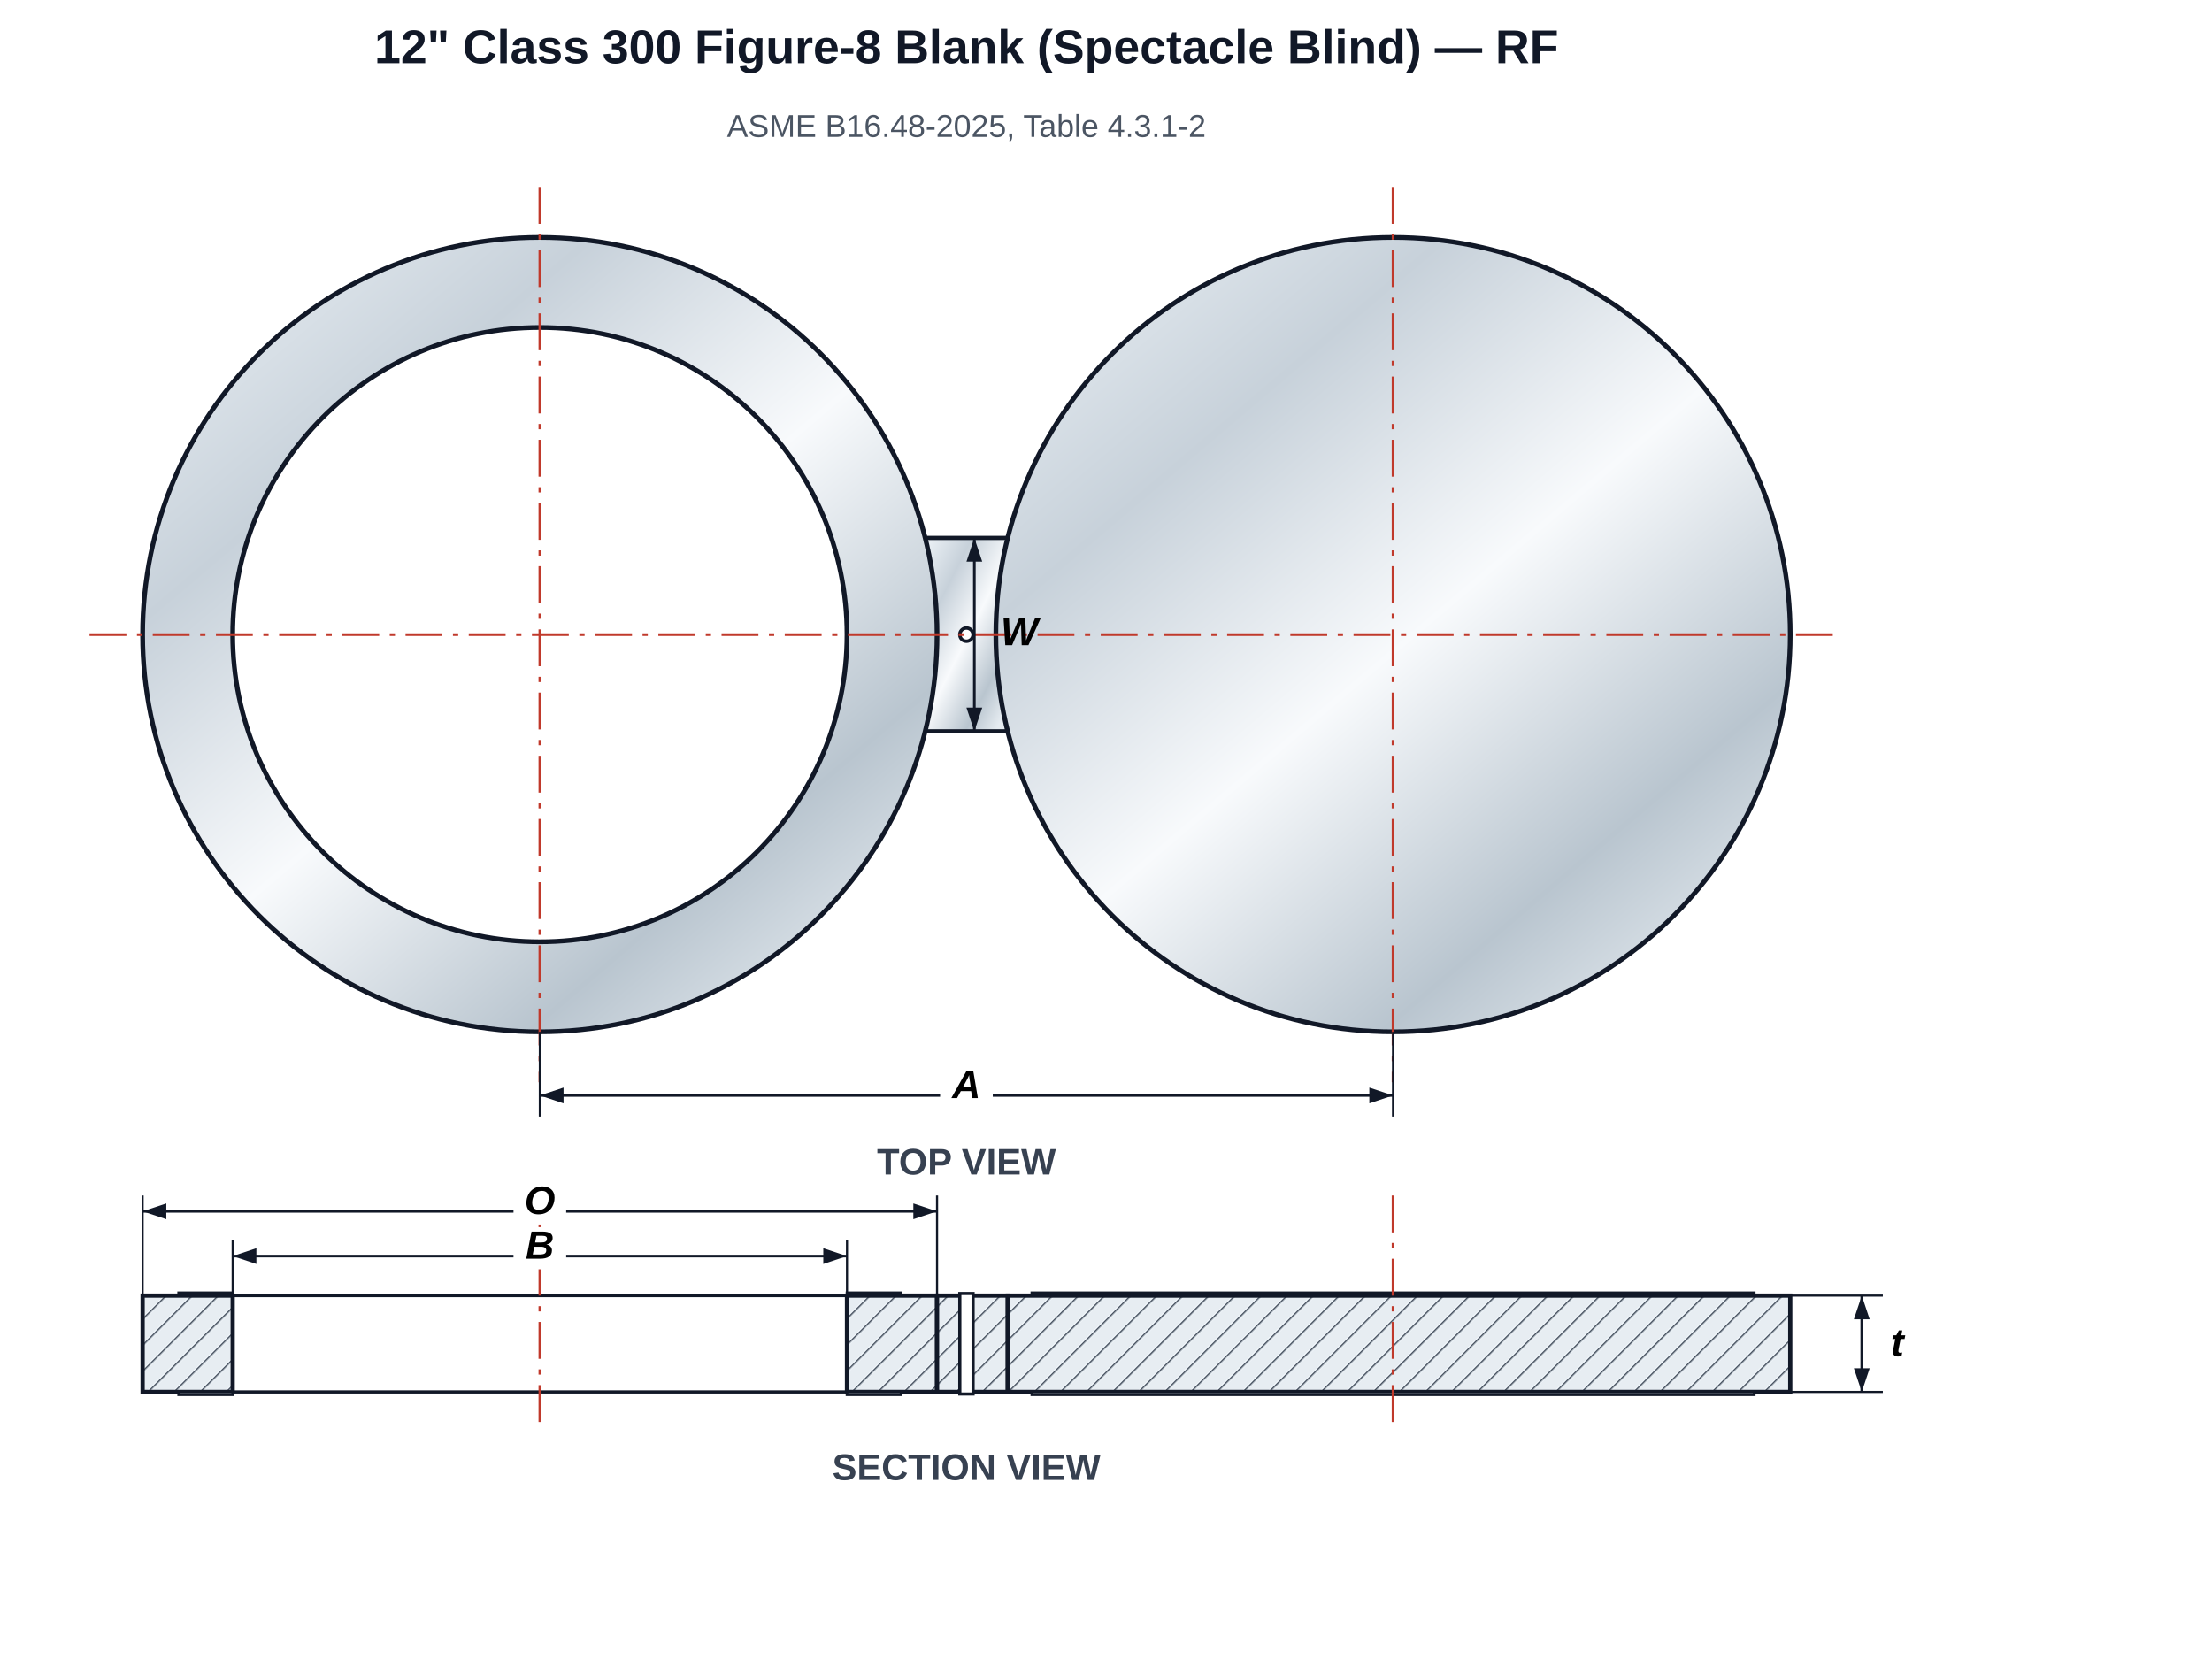
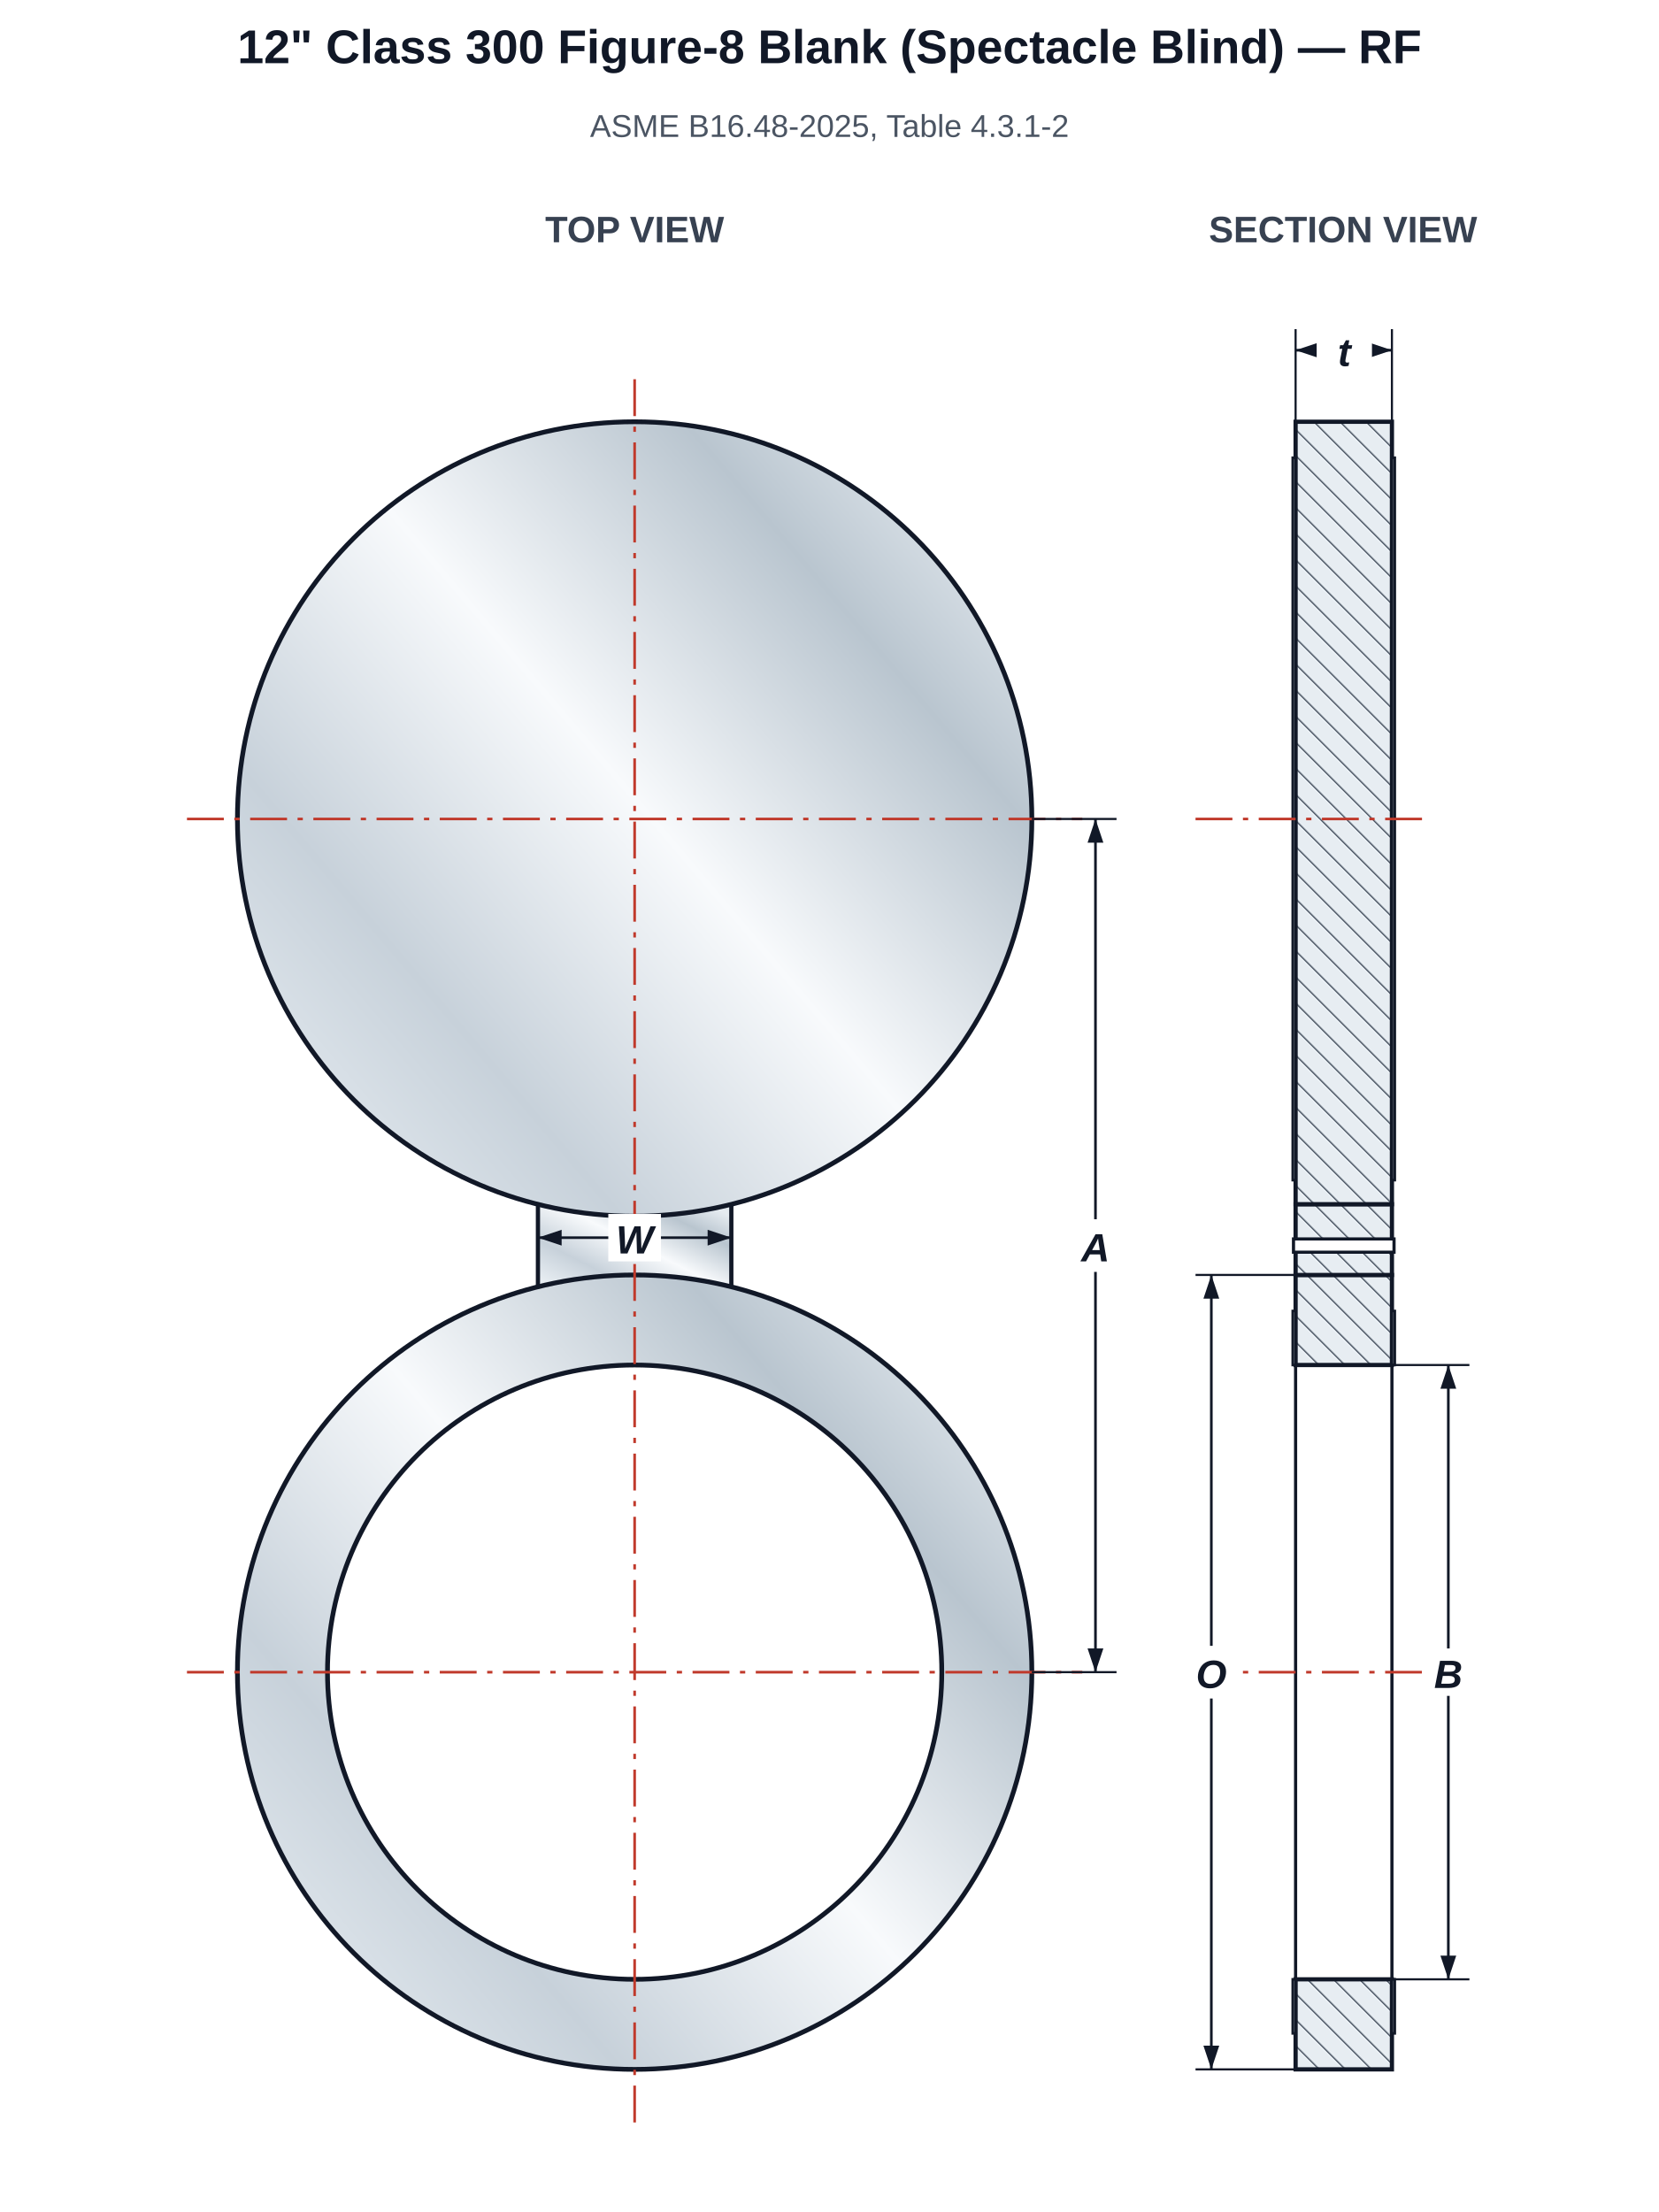
- <svg xmlns="http://www.w3.org/2000/svg" width="840" height="630" viewBox="0 0 840 630" font-family="Arial, sans-serif">
-   <rect x="0" y="0" width="840" height="630" fill="white" />
-   <defs>
-     <linearGradient id="steelFace" x1="0" y1="0" x2="0.85" y2="1">
-       <stop offset="0" stop-color="#eef3f7" />
-       <stop offset="0.28" stop-color="#c7d1da" />
-       <stop offset="0.55" stop-color="#f8fafc" />
-       <stop offset="0.82" stop-color="#b9c5cf" />
-       <stop offset="1" stop-color="#e5ebf0" />
-     </linearGradient>
-     <pattern id="hatch" patternUnits="userSpaceOnUse" width="7" height="7" patternTransform="rotate(45)">
-       <rect width="7" height="7" fill="#e7edf2" />
-       <line x1="0" y1="0" x2="0" y2="7" stroke="#4b5563" stroke-width="1" />
-     </pattern>
-     <marker id="arrowStart" markerWidth="10" markerHeight="10" refX="0" refY="3" orient="auto" markerUnits="userSpaceOnUse">
-       <path d="M9,0 L9,6 L0,3 z" fill="#111827" />
-     </marker>
-     <marker id="arrowEnd" markerWidth="10" markerHeight="10" refX="9" refY="3" orient="auto" markerUnits="userSpaceOnUse">
-       <path d="M0,0 L0,6 L9,3 z" fill="#111827" />
-     </marker>
-   </defs>
-   <text x="367" y="24" text-anchor="middle" font-size="18" font-weight="bold" fill="#111827">12" Class 300 Figure-8 Blank (Spectacle Blind) — RF</text>
-   <text x="367" y="52" text-anchor="middle" font-size="12" fill="#4b5563">ASME B16.48-2025, Table 4.3.1-2</text>
-   <g id="top-view" transform="translate(0 40)">
-     <rect x="351.30" y="164.28" width="31.40" height="73.44" fill="url(#steelFace)" stroke="#111827" stroke-width="1.6" />
-     <circle cx="205" cy="201" r="150.84" fill="url(#steelFace)" stroke="#111827" stroke-width="1.8" />
-     <circle cx="205" cy="201" r="116.64" fill="white" stroke="#111827" stroke-width="1.8" />
-     <circle cx="529" cy="201" r="150.84" fill="url(#steelFace)" stroke="#111827" stroke-width="1.8" />
-     <circle cx="367" cy="201" r="2.52" fill="white" stroke="#111827" stroke-width="1.3" />
-     <g stroke="#c0392b" stroke-width="1" stroke-dasharray="14,4,2,4">
-       <line x1="34" y1="201" x2="700" y2="201" />
-       <line x1="205" y1="31" x2="205" y2="371" />
-       <line x1="529" y1="31" x2="529" y2="371" />
+ <svg xmlns="http://www.w3.org/2000/svg" width="630" height="840" viewBox="0 0 630 840" font-family="Arial, sans-serif">
+   <g transform="translate(0 840) rotate(-90)">
+     <rect x="0" y="0" width="840" height="630" fill="white" />
+     <defs>
+       <linearGradient id="steelFace" x1="0" y1="0" x2="0.85" y2="1">
+         <stop offset="0" stop-color="#eef3f7" />
+         <stop offset="0.28" stop-color="#c7d1da" />
+         <stop offset="0.55" stop-color="#f8fafc" />
+         <stop offset="0.82" stop-color="#b9c5cf" />
+         <stop offset="1" stop-color="#e5ebf0" />
+       </linearGradient>
+       <pattern id="hatch" patternUnits="userSpaceOnUse" width="7" height="7" patternTransform="rotate(45)">
+         <rect width="7" height="7" fill="#e7edf2" />
+         <line x1="0" y1="0" x2="0" y2="7" stroke="#4b5563" stroke-width="1" />
+       </pattern>
+       <marker id="arrowStart" markerWidth="10" markerHeight="10" refX="0" refY="3" orient="auto" markerUnits="userSpaceOnUse">
+         <path d="M9,0 L9,6 L0,3 z" fill="#111827" />
+       </marker>
+       <marker id="arrowEnd" markerWidth="10" markerHeight="10" refX="9" refY="3" orient="auto" markerUnits="userSpaceOnUse">
+         <path d="M0,0 L0,6 L9,3 z" fill="#111827" />
+       </marker>
+     </defs>
+     <g id="top-view" transform="translate(0 40)">
+       <rect x="351.30" y="164.28" width="31.40" height="73.44" fill="url(#steelFace)" stroke="#111827" stroke-width="1.6" />
+       <circle cx="205" cy="201" r="150.84" fill="url(#steelFace)" stroke="#111827" stroke-width="1.8" />
+       <circle cx="205" cy="201" r="116.64" fill="white" stroke="#111827" stroke-width="1.8" />
+       <circle cx="529" cy="201" r="150.84" fill="url(#steelFace)" stroke="#111827" stroke-width="1.8" />
+       <circle cx="367" cy="201" r="2.52" fill="white" stroke="#111827" stroke-width="1.3" />
+       <g stroke="#c0392b" stroke-width="1" stroke-dasharray="14,4,2,4">
+         <line x1="34" y1="201" x2="700" y2="201" />
+         <line x1="205" y1="31" x2="205" y2="371" />
+         <line x1="529" y1="31" x2="529" y2="371" />
+       </g>
+       <line x1="356" y1="164.28" x2="374" y2="164.28" stroke="#111827" stroke-width="0.8" />
+       <line x1="356" y1="237.72" x2="374" y2="237.72" stroke="#111827" stroke-width="0.8" />
+       <line x1="370" y1="164.28" x2="370" y2="237.72" stroke="#111827" stroke-width="1" marker-start="url(#arrowStart)" marker-end="url(#arrowEnd)" />
+       <line x1="205" y1="351.84" x2="205" y2="384" stroke="#111827" stroke-width="0.8" />
+       <line x1="529" y1="351.84" x2="529" y2="384" stroke="#111827" stroke-width="0.8" />
+       <line x1="205" y1="376" x2="529" y2="376" stroke="#111827" stroke-width="1" marker-start="url(#arrowStart)" marker-end="url(#arrowEnd)" />
+       <rect x="357" y="365" width="20" height="16" fill="white" />
    </g>
-     <line x1="356" y1="164.28" x2="374" y2="164.28" stroke="#111827" stroke-width="0.8" />
-     <line x1="356" y1="237.72" x2="374" y2="237.72" stroke="#111827" stroke-width="0.8" />
-     <line x1="370" y1="164.28" x2="370" y2="237.72" stroke="#111827" stroke-width="1" marker-start="url(#arrowStart)" marker-end="url(#arrowEnd)" />
-     <text x="380" y="205" font-size="15" font-style="italic" font-weight="bold">W</text>
-     <line x1="205" y1="351.84" x2="205" y2="384" stroke="#111827" stroke-width="0.8" />
-     <line x1="529" y1="351.84" x2="529" y2="384" stroke="#111827" stroke-width="0.8" />
-     <line x1="205" y1="376" x2="529" y2="376" stroke="#111827" stroke-width="1" marker-start="url(#arrowStart)" marker-end="url(#arrowEnd)" />
-     <rect x="357" y="365" width="20" height="16" fill="white" />
-     <text x="367" y="377" text-anchor="middle" font-size="15" font-style="italic" font-weight="bold">A</text>
+     <g id="section-view" transform="translate(0 40)">
+       <rect x="54.16" y="452" width="34.20" height="36.58" fill="url(#hatch)" stroke="#111827" stroke-width="1.6" />
+       <rect x="321.64" y="452" width="34.20" height="36.58" fill="url(#hatch)" stroke="#111827" stroke-width="1.6" />
+       <rect x="355.84" y="452" width="26.86" height="36.58" fill="url(#hatch)" stroke="#111827" stroke-width="1.6" />
+       <rect x="382.70" y="452" width="297.14" height="36.58" fill="url(#hatch)" stroke="#111827" stroke-width="1.6" />
+       <g fill="#d7e0e7" stroke="#111827" stroke-width="1">
+         <rect x="67.84" y="450.92" width="20.52" height="1.08" />
+         <rect x="321.64" y="450.92" width="20.52" height="1.08" />
+         <rect x="67.84" y="488.58" width="20.52" height="1.08" />
+         <rect x="321.64" y="488.58" width="20.52" height="1.08" />
+         <rect x="391.84" y="450.92" width="274.32" height="1.08" />
+         <rect x="391.84" y="488.58" width="274.32" height="1.08" />
+       </g>
+       <rect x="364.48" y="451.2" width="5.04" height="38.18" fill="white" stroke="#111827" stroke-width="1.2" />
+       <g stroke="#111827" stroke-width="1.2">
+         <line x1="88.36" y1="452" x2="321.64" y2="452" />
+         <line x1="88.36" y1="488.58" x2="321.64" y2="488.58" />
+       </g>
+       <g stroke="#c0392b" stroke-width="1" stroke-dasharray="14,4,2,4">
+         <line x1="205" y1="414" x2="205" y2="501" />
+         <line x1="529" y1="414" x2="529" y2="501" />
+       </g>
+       <line x1="54.16" y1="452" x2="54.16" y2="414" stroke="#111827" stroke-width="0.8" />
+       <line x1="355.84" y1="452" x2="355.84" y2="414" stroke="#111827" stroke-width="0.8" />
+       <line x1="54.16" y1="420" x2="355.84" y2="420" stroke="#111827" stroke-width="1" marker-start="url(#arrowStart)" marker-end="url(#arrowEnd)" />
+       <rect x="195" y="409" width="20" height="16" fill="white" />
+       <line x1="679.84" y1="452" x2="715" y2="452" stroke="#111827" stroke-width="0.8" />
+       <line x1="679.84" y1="488.58" x2="715" y2="488.58" stroke="#111827" stroke-width="0.8" />
+       <line x1="707" y1="452" x2="707" y2="488.58" stroke="#111827" stroke-width="1" marker-start="url(#arrowStart)" marker-end="url(#arrowEnd)" />
+     </g>
  </g>
-   <g id="section-view" transform="translate(0 40)">
-     <rect x="54.16" y="452" width="34.20" height="36.58" fill="url(#hatch)" stroke="#111827" stroke-width="1.6" />
-     <rect x="321.64" y="452" width="34.20" height="36.58" fill="url(#hatch)" stroke="#111827" stroke-width="1.6" />
-     <rect x="355.84" y="452" width="26.86" height="36.58" fill="url(#hatch)" stroke="#111827" stroke-width="1.6" />
-     <rect x="382.70" y="452" width="297.14" height="36.58" fill="url(#hatch)" stroke="#111827" stroke-width="1.6" />
-     <g fill="#d7e0e7" stroke="#111827" stroke-width="1">
-       <rect x="67.84" y="450.92" width="20.52" height="1.08" />
-       <rect x="321.64" y="450.92" width="20.52" height="1.08" />
-       <rect x="67.84" y="488.58" width="20.52" height="1.08" />
-       <rect x="321.64" y="488.58" width="20.52" height="1.08" />
-       <rect x="391.84" y="450.92" width="274.32" height="1.08" />
-       <rect x="391.84" y="488.58" width="274.32" height="1.08" />
-     </g>
-     <rect x="364.48" y="451.2" width="5.04" height="38.18" fill="white" stroke="#111827" stroke-width="1.2" />
-     <g stroke="#111827" stroke-width="1.2">
-       <line x1="88.36" y1="452" x2="321.64" y2="452" />
-       <line x1="88.36" y1="488.58" x2="321.64" y2="488.58" />
-     </g>
-     <g stroke="#c0392b" stroke-width="1" stroke-dasharray="14,4,2,4">
-       <line x1="205" y1="414" x2="205" y2="501" />
-       <line x1="529" y1="414" x2="529" y2="501" />
-     </g>
-     <line x1="54.16" y1="452" x2="54.16" y2="414" stroke="#111827" stroke-width="0.8" />
-     <line x1="355.84" y1="452" x2="355.84" y2="414" stroke="#111827" stroke-width="0.8" />
-     <line x1="54.16" y1="420" x2="355.84" y2="420" stroke="#111827" stroke-width="1" marker-start="url(#arrowStart)" marker-end="url(#arrowEnd)" />
-     <rect x="195" y="409" width="20" height="16" fill="white" />
-     <text x="205" y="421" text-anchor="middle" font-size="15" font-style="italic" font-weight="bold">O</text>
-     <line x1="88.36" y1="452" x2="88.36" y2="431" stroke="#111827" stroke-width="0.8" />
-     <line x1="321.64" y1="452" x2="321.64" y2="431" stroke="#111827" stroke-width="0.8" />
-     <line x1="88.36" y1="437" x2="321.64" y2="437" stroke="#111827" stroke-width="1" marker-start="url(#arrowStart)" marker-end="url(#arrowEnd)" />
-     <rect x="195" y="426" width="20" height="16" fill="white" />
-     <text x="205" y="438" text-anchor="middle" font-size="15" font-style="italic" font-weight="bold">B</text>
-     <line x1="679.84" y1="452" x2="715" y2="452" stroke="#111827" stroke-width="0.8" />
-     <line x1="679.84" y1="488.58" x2="715" y2="488.58" stroke="#111827" stroke-width="0.8" />
-     <line x1="707" y1="452" x2="707" y2="488.58" stroke="#111827" stroke-width="1" marker-start="url(#arrowStart)" marker-end="url(#arrowEnd)" />
-     <text x="718" y="475" font-size="15" font-style="italic" font-weight="bold">t</text>
+   <text x="315" y="24" text-anchor="middle" font-size="18" font-weight="bold" fill="#111827">12" Class 300 Figure-8 Blank (Spectacle Blind) — RF</text>
+   <text x="315" y="52" text-anchor="middle" font-size="12" fill="#4b5563">ASME B16.48-2025, Table 4.3.1-2</text>
+   <text x="241" y="92" text-anchor="middle" font-size="14" font-weight="bold" fill="#374151">TOP VIEW</text>
+   <text x="510" y="92" text-anchor="middle" font-size="14" font-weight="bold" fill="#374151">SECTION VIEW</text>
+   <g font-size="15" font-style="italic" font-weight="bold" fill="#111827" text-anchor="middle">
+     <rect x="231" y="461" width="20" height="18" fill="white" />
+     <text x="241" y="476" font-style="italic" font-weight="bold">W</text>
+     <rect x="406" y="464" width="20" height="18" fill="white" />
+     <text x="416" y="479" font-style="italic" font-weight="bold">A</text>
+     <rect x="450" y="626" width="20" height="18" fill="white" />
+     <text x="460" y="641" font-style="italic" font-weight="bold">O</text>
+     <rect x="500" y="124" width="21" height="18" fill="white" />
+     <text x="510.5" y="139" font-style="italic" font-weight="bold">t</text>
  </g>
-   <text x="367" y="446" text-anchor="middle" font-size="14" font-weight="bold" fill="#374151">TOP VIEW</text>
-   <text x="367" y="562" text-anchor="middle" font-size="14" font-weight="bold" fill="#374151">SECTION VIEW</text>
+   <g stroke="#111827" fill="none">
+     <line x1="529" y1="518.36" x2="558" y2="518.36" stroke-width="0.8" />
+     <line x1="529" y1="751.64" x2="558" y2="751.64" stroke-width="0.8" />
+     <line x1="550" y1="518.36" x2="550" y2="751.64" stroke-width="1" marker-start="url(#arrowStart)" marker-end="url(#arrowEnd)" />
+   </g>
+   <rect x="540" y="626" width="20" height="18" fill="white" />
+   <text x="550" y="641" text-anchor="middle" font-size="15" font-style="italic" font-weight="bold" fill="#111827">B</text>
</svg>
